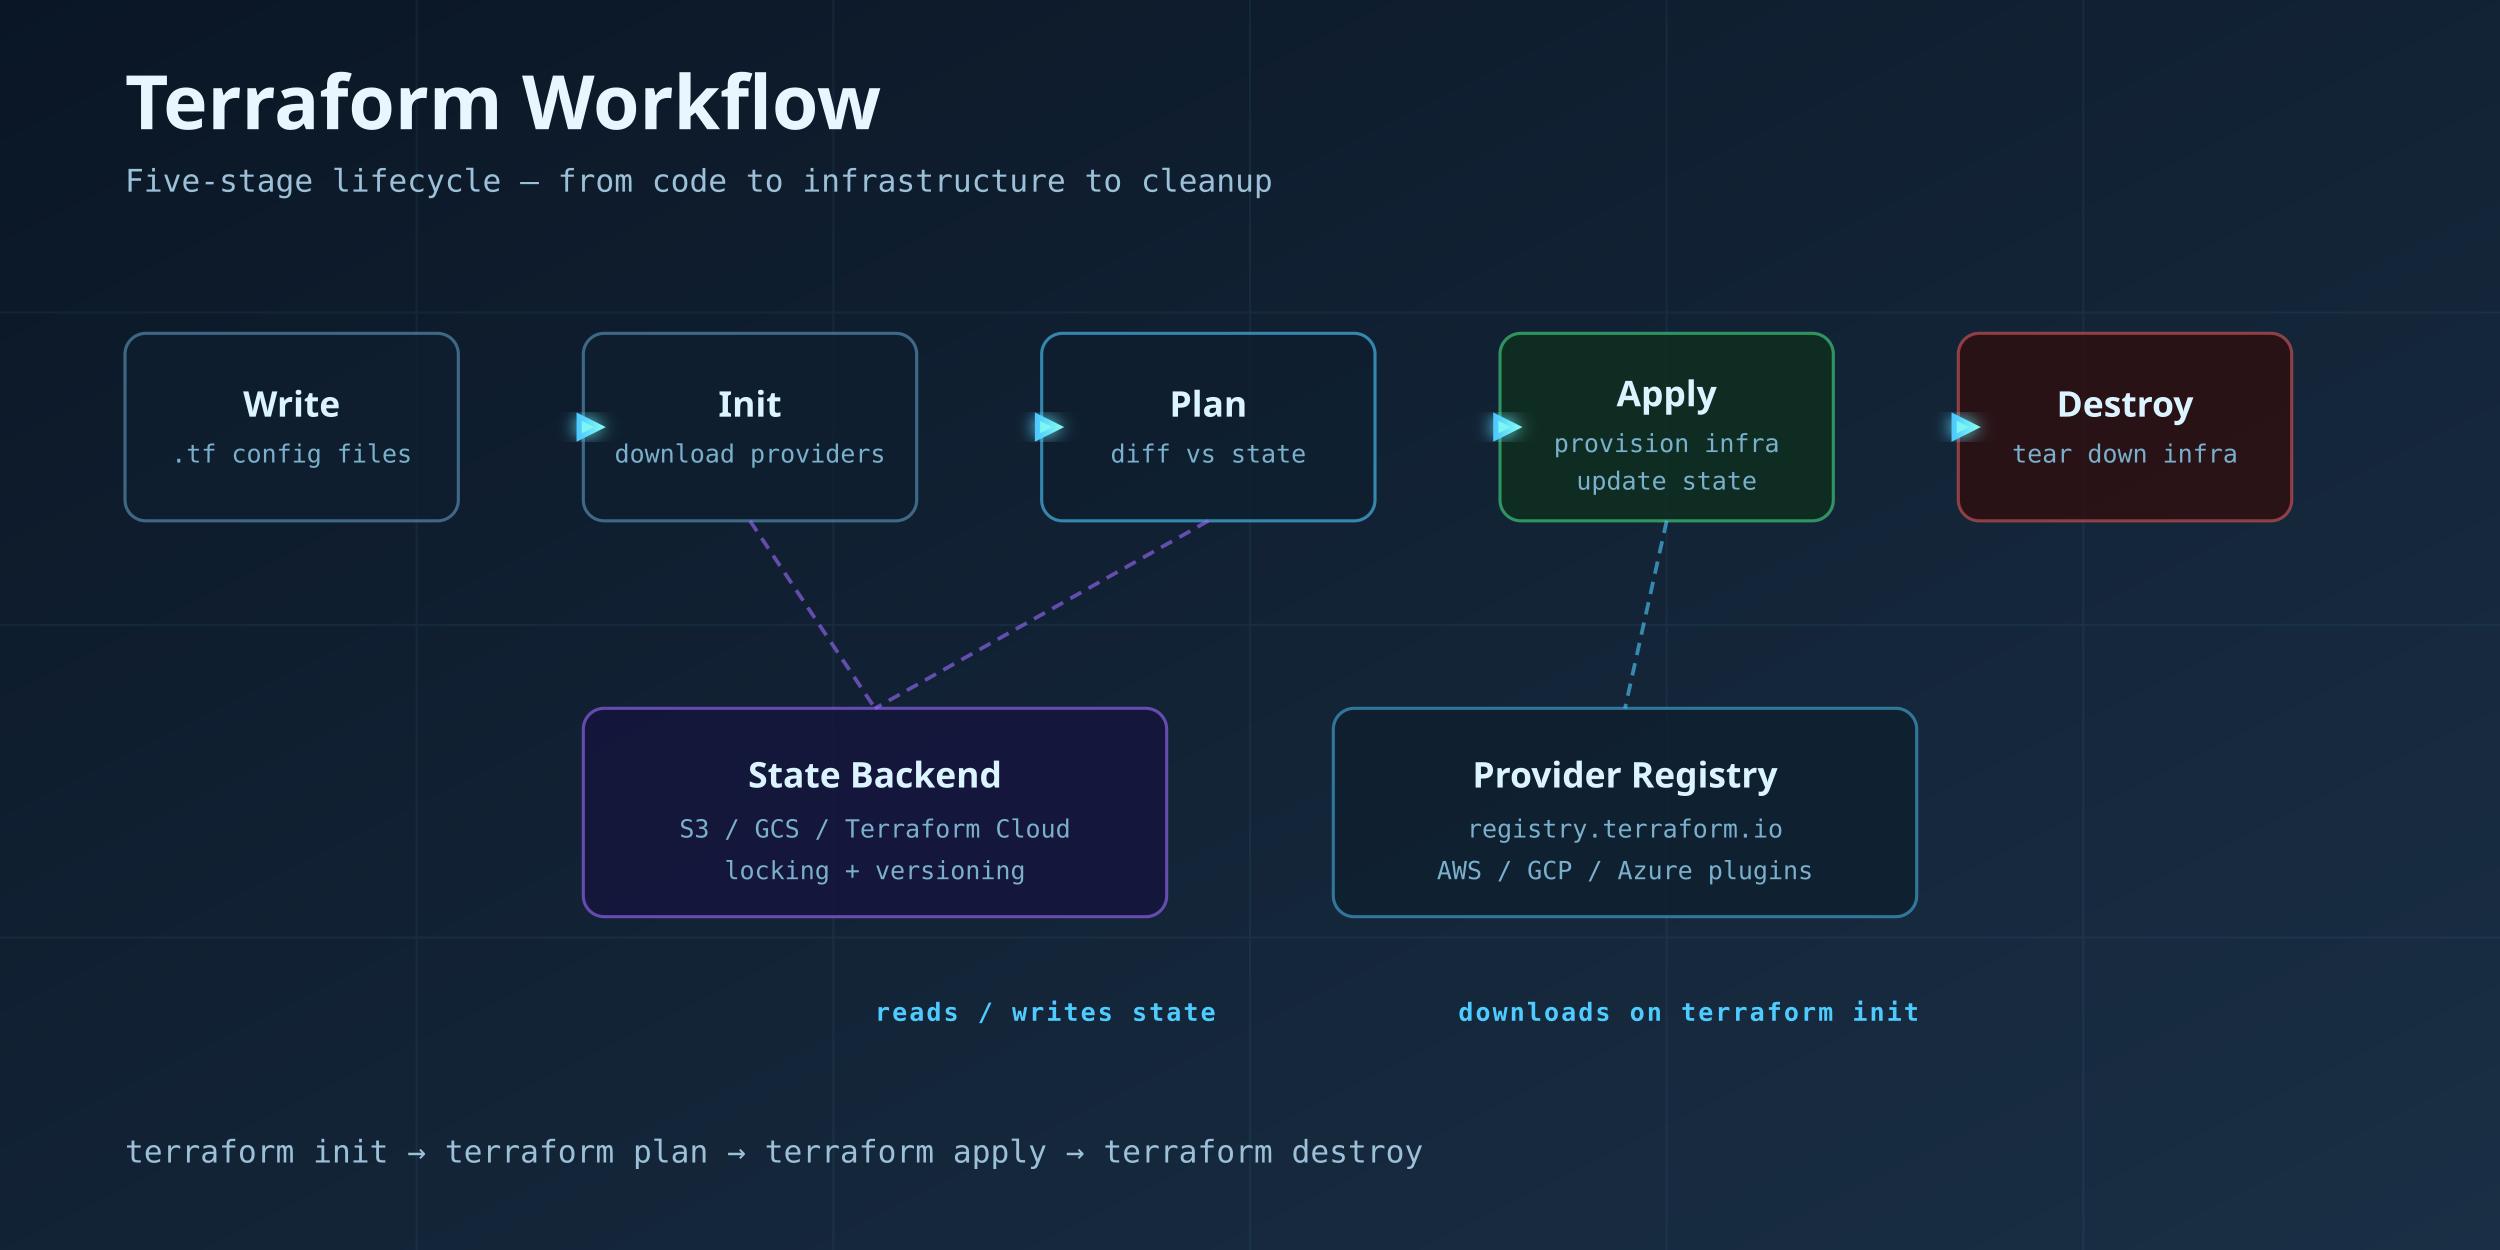
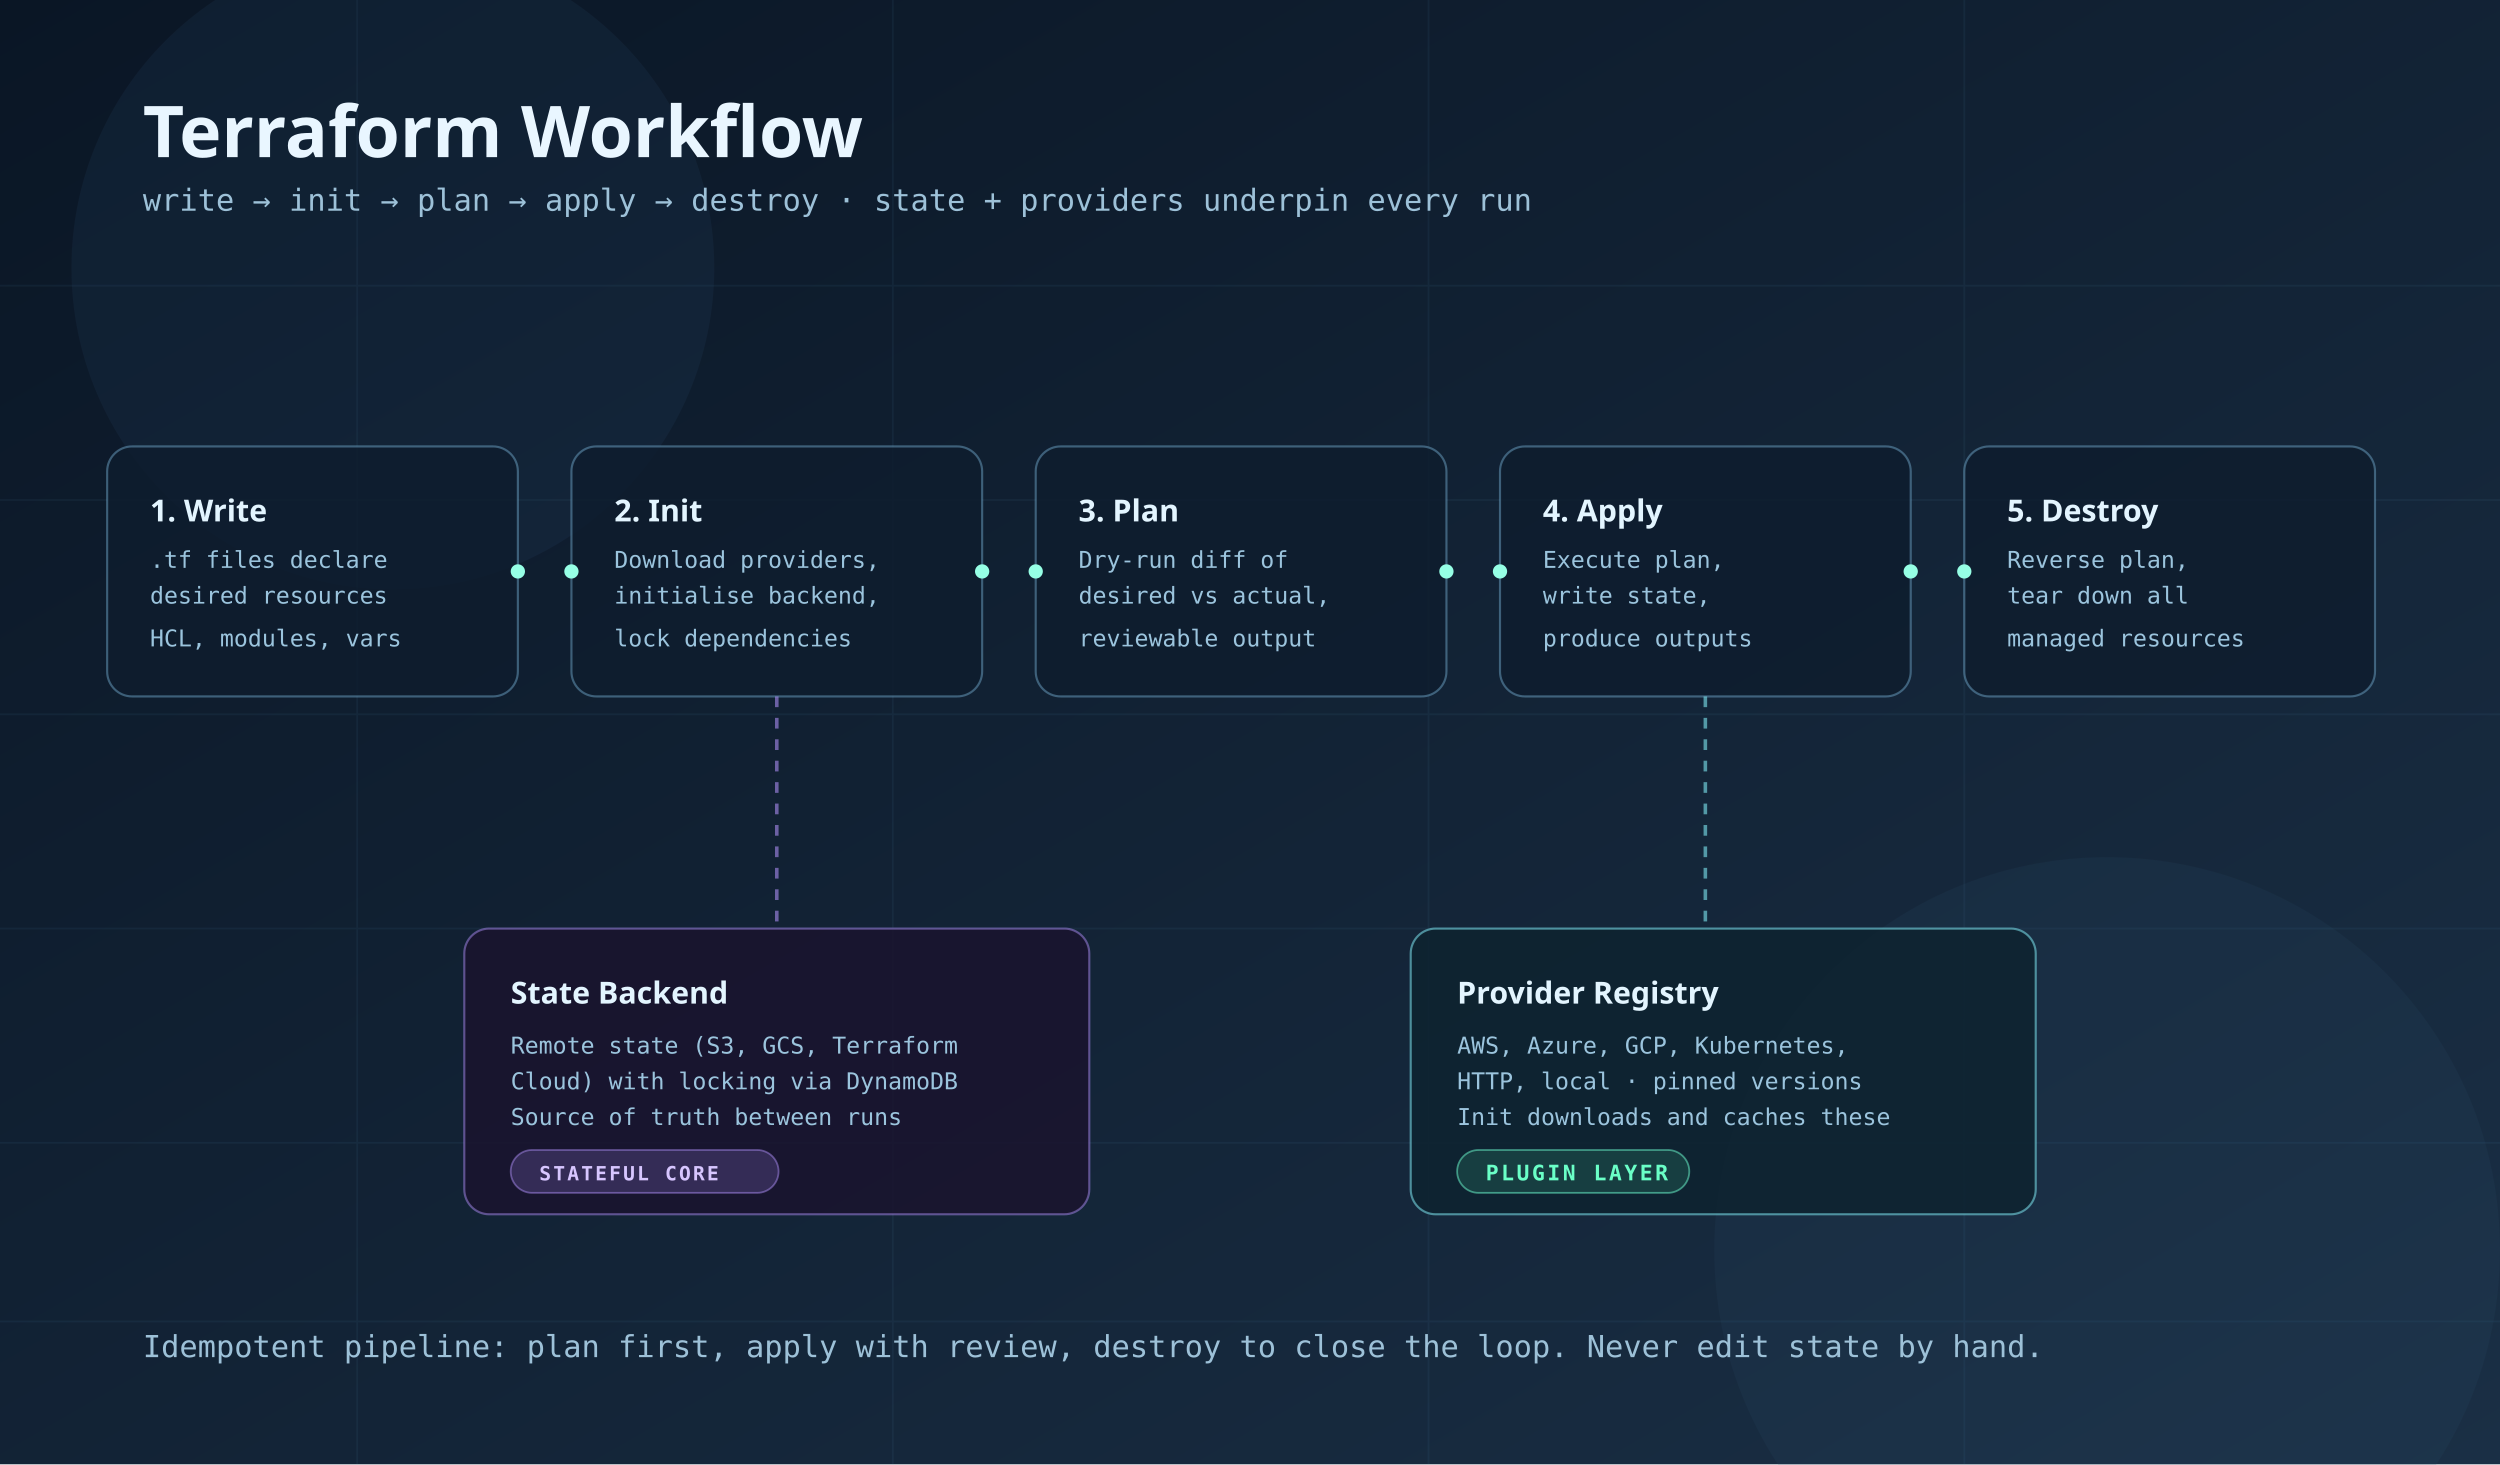
- <svg xmlns="http://www.w3.org/2000/svg" viewBox="0 0 1200 600" role="img" aria-labelledby="tf-title tf-desc">
+ <svg xmlns="http://www.w3.org/2000/svg" viewBox="0 0 1400 820" role="img" aria-labelledby="tf-title tf-desc">
  <defs>
-     <linearGradient id="tf-bg" x1="0" x2="1" y1="0" y2="1">
+     <linearGradient id="bg" x1="0" x2="1" y1="0" y2="1">
      <stop offset="0%" stop-color="#0a1625" />
      <stop offset="100%" stop-color="#1a2f45" />
    </linearGradient>
-     <linearGradient id="tf-cyan" x1="0" x2="1" y1="0" y2="0">
+     <linearGradient id="cyanLine" x1="0" x2="1" y1="0" y2="0">
      <stop offset="0%" stop-color="#4ecbff" />
      <stop offset="100%" stop-color="#7df5f2" />
    </linearGradient>
-     <linearGradient id="tf-purple" x1="0" x2="1" y1="0" y2="0">
-       <stop offset="0%" stop-color="#9b6bff" />
-       <stop offset="100%" stop-color="#c17df5" />
+     <linearGradient id="ok" x1="0" x2="1" y1="0" y2="0">
+       <stop offset="0%" stop-color="#4ef2a5" />
+       <stop offset="100%" stop-color="#78ffe2" />
    </linearGradient>
-     <filter id="tf-glow" x="-20%" y="-20%" width="140%" height="140%">
-       <feGaussianBlur stdDeviation="4" result="blur" />
+     <linearGradient id="warn" x1="0" x2="1" y1="0" y2="0">
+       <stop offset="0%" stop-color="#ff7cae" />
+       <stop offset="100%" stop-color="#ffd178" />
+     </linearGradient>
+     <filter id="glow" x="-40%" y="-40%" width="180%" height="180%">
+       <feGaussianBlur stdDeviation="3.5" result="blur" />
      <feMerge>
        <feMergeNode in="blur" />
        <feMergeNode in="SourceGraphic" />
      </feMerge>
    </filter>
    <style>
-       .tf-title { font: 700 36px 'Space Grotesk', sans-serif; fill: #e8f6ff; }
-       .tf-sub   { font: 500 15px 'Space Mono', monospace; fill: #9bc0d8; }
-       .tf-node  { font: 700 17px 'Space Grotesk', sans-serif; fill: #dbf4ff; }
-       .tf-desc  { font: 500 12px 'Space Mono', monospace; fill: #7ab0cc; }
-       .tf-label { font: 600 12px 'Space Mono', monospace; fill: #4ecbff; letter-spacing: 1px; }
-       .tf-side  { font: 600 13px 'Space Mono', monospace; fill: #9bc0d8; }
+       .title { font: 700 40px 'Space Grotesk', sans-serif; fill: #e9f6ff; }
+       .sub { font: 500 17px 'Space Mono', monospace; fill: #9dc1d8; }
+       .stepTitle { font: 700 17px 'Space Grotesk', sans-serif; fill: #e3f5ff; }
+       .stepText { font: 500 13px 'Space Mono', monospace; fill: #9bc4dd; }
+       .okText { font: 700 12px 'Space Mono', monospace; fill: #6affc7; letter-spacing: 1.4px; }
+       .card { fill: rgba(14, 29, 46, 0.82); stroke: rgba(120, 179, 216, 0.44); stroke-width: 1.2; rx: 14; }
+       .cardPurple { fill: rgba(26, 19, 46, 0.82); stroke: rgba(168, 139, 240, 0.5); stroke-width: 1.2; rx: 14; }
+       .cardCyan { fill: rgba(14, 34, 48, 0.85); stroke: rgba(126, 230, 240, 0.55); stroke-width: 1.2; rx: 14; }
    </style>
  </defs>
-   <rect width="1200" height="600" fill="url(#tf-bg)" />
-   <g opacity="0.08" stroke="#5fa2d0" stroke-width="1">
-     <line x1="0" y1="150" x2="1200" y2="150" />
-     <line x1="0" y1="300" x2="1200" y2="300" />
-     <line x1="0" y1="450" x2="1200" y2="450" />
-     <line x1="200" y1="0" x2="200" y2="600" />
-     <line x1="400" y1="0" x2="400" y2="600" />
-     <line x1="600" y1="0" x2="600" y2="600" />
-     <line x1="800" y1="0" x2="800" y2="600" />
-     <line x1="1000" y1="0" x2="1000" y2="600" />
+   <rect width="1400" height="820" fill="url(#bg)" />
+   <g opacity="0.07" stroke="#5fa2d0" stroke-width="1">
+     <path d="M0 160 H1400" />
+     <path d="M0 280 H1400" />
+     <path d="M0 400 H1400" />
+     <path d="M0 520 H1400" />
+     <path d="M0 640 H1400" />
+     <path d="M0 740 H1400" />
+     <path d="M200 0 V820" />
+     <path d="M500 0 V820" />
+     <path d="M800 0 V820" />
+     <path d="M1100 0 V820" />
  </g>
-   <text class="tf-title" x="60" y="62">Terraform Workflow</text>
-   <text class="tf-sub" x="60" y="92">Five-stage lifecycle — from code to infrastructure to cleanup</text>
-   <rect x="60" y="160" width="160" height="90" rx="10" fill="rgba(14,30,47,0.8)" stroke="rgba(109,181,222,0.5)" stroke-width="1.5" />
-   <text class="tf-node" x="140" y="200" text-anchor="middle">Write</text>
-   <text class="tf-desc" x="140" y="222" text-anchor="middle">.tf config files</text>
-   <rect x="280" y="160" width="160" height="90" rx="10" fill="rgba(14,30,47,0.8)" stroke="rgba(109,181,222,0.5)" stroke-width="1.5" />
-   <text class="tf-node" x="360" y="200" text-anchor="middle">Init</text>
-   <text class="tf-desc" x="360" y="222" text-anchor="middle">download providers</text>
-   <rect x="500" y="160" width="160" height="90" rx="10" fill="rgba(14,30,47,0.8)" stroke="rgba(78,203,255,0.6)" stroke-width="1.5" />
-   <text class="tf-node" x="580" y="200" text-anchor="middle">Plan</text>
-   <text class="tf-desc" x="580" y="222" text-anchor="middle">diff vs state</text>
-   <rect x="720" y="160" width="160" height="90" rx="10" fill="rgba(14,47,30,0.8)" stroke="rgba(78,255,150,0.5)" stroke-width="1.5" />
-   <text class="tf-node" x="800" y="195" text-anchor="middle" fill="#7dffb0">Apply</text>
-   <text class="tf-desc" x="800" y="217" text-anchor="middle">provision infra</text>
-   <text class="tf-desc" x="800" y="235" text-anchor="middle">update state</text>
-   <rect x="940" y="160" width="160" height="90" rx="10" fill="rgba(47,14,14,0.8)" stroke="rgba(255,100,100,0.5)" stroke-width="1.5" />
-   <text class="tf-node" x="1020" y="200" text-anchor="middle" fill="#ff9090">Destroy</text>
-   <text class="tf-desc" x="1020" y="222" text-anchor="middle">tear down infra</text>
-   <g fill="none" stroke="url(#tf-cyan)" stroke-width="2.5" stroke-linecap="round" filter="url(#tf-glow)">
-     <path d="M220 205 H280" />
-     <polygon points="278,200 288,205 278,210" fill="#7df5f2" />
-     <path d="M440 205 H500" />
-     <polygon points="498,200 508,205 498,210" fill="#7df5f2" />
-     <path d="M660 205 H720" />
-     <polygon points="718,200 728,205 718,210" fill="#7df5f2" />
-     <path d="M880 205 H940" />
-     <polygon points="938,200 948,205 938,210" fill="#7df5f2" />
+   <g opacity="0.14">
+     <circle cx="220" cy="150" r="180" fill="#2f4f74" />
+     <circle cx="1180" cy="700" r="220" fill="#2c4f6b" />
  </g>
-   <rect x="280" y="340" width="280" height="100" rx="10" fill="rgba(20,20,60,0.8)" stroke="rgba(155,107,255,0.6)" stroke-width="1.5" />
-   <text class="tf-node" x="420" y="378" text-anchor="middle" fill="#c17df5">State Backend</text>
-   <text class="tf-desc" x="420" y="402" text-anchor="middle">S3 / GCS / Terraform Cloud</text>
-   <text class="tf-desc" x="420" y="422" text-anchor="middle">locking + versioning</text>
-   <rect x="640" y="340" width="280" height="100" rx="10" fill="rgba(14,30,47,0.8)" stroke="rgba(78,203,255,0.5)" stroke-width="1.5" />
-   <text class="tf-node" x="780" y="378" text-anchor="middle">Provider Registry</text>
-   <text class="tf-desc" x="780" y="402" text-anchor="middle">registry.terraform.io</text>
-   <text class="tf-desc" x="780" y="422" text-anchor="middle">AWS / GCP / Azure plugins</text>
-   <g fill="none" stroke-dasharray="6,4" stroke-width="1.8" opacity="0.6">
-     <path d="M580 250 L420 340" stroke="#9b6bff" />
-     <path d="M800 250 L780 340" stroke="#4ecbff" />
-     <path d="M360 250 L420 340" stroke="#9b6bff" />
+   <text class="title" x="80" y="88">Terraform Workflow</text>
+   <text class="sub" x="80" y="118">write → init → plan → apply → destroy · state + providers underpin every run</text>
+   <g>
+     <rect class="card" x="60" y="250" width="230" height="140" />
+     <text class="stepTitle" x="84" y="292">1. Write</text>
+     <text class="stepText" x="84" y="318">.tf files declare</text>
+     <text class="stepText" x="84" y="338">desired resources</text>
+     <text class="stepText" x="84" y="362">HCL, modules, vars</text>
+     <rect class="card" x="320" y="250" width="230" height="140" />
+     <text class="stepTitle" x="344" y="292">2. Init</text>
+     <text class="stepText" x="344" y="318">Download providers,</text>
+     <text class="stepText" x="344" y="338">initialise backend,</text>
+     <text class="stepText" x="344" y="362">lock dependencies</text>
+     <rect class="card" x="580" y="250" width="230" height="140" />
+     <text class="stepTitle" x="604" y="292">3. Plan</text>
+     <text class="stepText" x="604" y="318">Dry-run diff of</text>
+     <text class="stepText" x="604" y="338">desired vs actual,</text>
+     <text class="stepText" x="604" y="362">reviewable output</text>
+     <rect class="card" x="840" y="250" width="230" height="140" />
+     <text class="stepTitle" x="864" y="292">4. Apply</text>
+     <text class="stepText" x="864" y="318">Execute plan,</text>
+     <text class="stepText" x="864" y="338">write state,</text>
+     <text class="stepText" x="864" y="362">produce outputs</text>
+     <rect class="card" x="1100" y="250" width="230" height="140" />
+     <text class="stepTitle" x="1124" y="292">5. Destroy</text>
+     <text class="stepText" x="1124" y="318">Reverse plan,</text>
+     <text class="stepText" x="1124" y="338">tear down all</text>
+     <text class="stepText" x="1124" y="362">managed resources</text>
  </g>
-   <text class="tf-label" x="420" y="490">reads / writes state</text>
-   <text class="tf-label" x="700" y="490">downloads on terraform init</text>
-   <text class="tf-sub" x="60" y="558">terraform init → terraform plan → terraform apply → terraform destroy</text>
+   <g fill="none" stroke-linecap="round" stroke-width="3" filter="url(#glow)">
+     <path d="M290 320 H320" stroke="url(#cyanLine)" />
+     <path d="M550 320 H580" stroke="url(#cyanLine)" />
+     <path d="M810 320 H840" stroke="url(#cyanLine)" />
+     <path d="M1070 320 H1100" stroke="url(#warn)" />
+   </g>
+   <g fill="#96ffe5">
+     <circle cx="290" cy="320" r="4" />
+     <circle cx="320" cy="320" r="4" />
+     <circle cx="550" cy="320" r="4" />
+     <circle cx="580" cy="320" r="4" />
+     <circle cx="810" cy="320" r="4" />
+     <circle cx="840" cy="320" r="4" />
+     <circle cx="1070" cy="320" r="4" />
+     <circle cx="1100" cy="320" r="4" />
+   </g>
+   <g fill="none" stroke-width="2" stroke-dasharray="6 6" stroke="rgba(168, 139, 240, 0.6)">
+     <path d="M435 390 V520" />
+   </g>
+   <g fill="none" stroke-width="2" stroke-dasharray="6 6" stroke="rgba(126, 230, 240, 0.6)">
+     <path d="M955 390 V520" />
+   </g>
+   <rect class="cardPurple" x="260" y="520" width="350" height="160" />
+   <text class="stepTitle" x="286" y="562">State Backend</text>
+   <text class="stepText" x="286" y="590">Remote state (S3, GCS, Terraform</text>
+   <text class="stepText" x="286" y="610">Cloud) with locking via DynamoDB</text>
+   <text class="stepText" x="286" y="630">Source of truth between runs</text>
+   <rect x="286" y="644" width="150" height="24" rx="12" fill="rgba(168,139,240,0.2)" stroke="rgba(168,139,240,0.5)" />
+   <text x="302" y="661" style="font: 700 11px 'Space Mono', monospace; fill: #d7c6ff; letter-spacing: 1.2px;">STATEFUL CORE</text>
+   <rect class="cardCyan" x="790" y="520" width="350" height="160" />
+   <text class="stepTitle" x="816" y="562">Provider Registry</text>
+   <text class="stepText" x="816" y="590">AWS, Azure, GCP, Kubernetes,</text>
+   <text class="stepText" x="816" y="610">HTTP, local · pinned versions</text>
+   <text class="stepText" x="816" y="630">Init downloads and caches these</text>
+   <rect x="816" y="644" width="130" height="24" rx="12" fill="rgba(60,170,130,0.2)" stroke="rgba(110,255,210,0.5)" />
+   <text x="832" y="661" class="okText">PLUGIN LAYER</text>
+   <text class="sub" x="80" y="760">Idempotent pipeline: plan first, apply with review, destroy to close the loop. Never edit state by hand.</text>
</svg>
